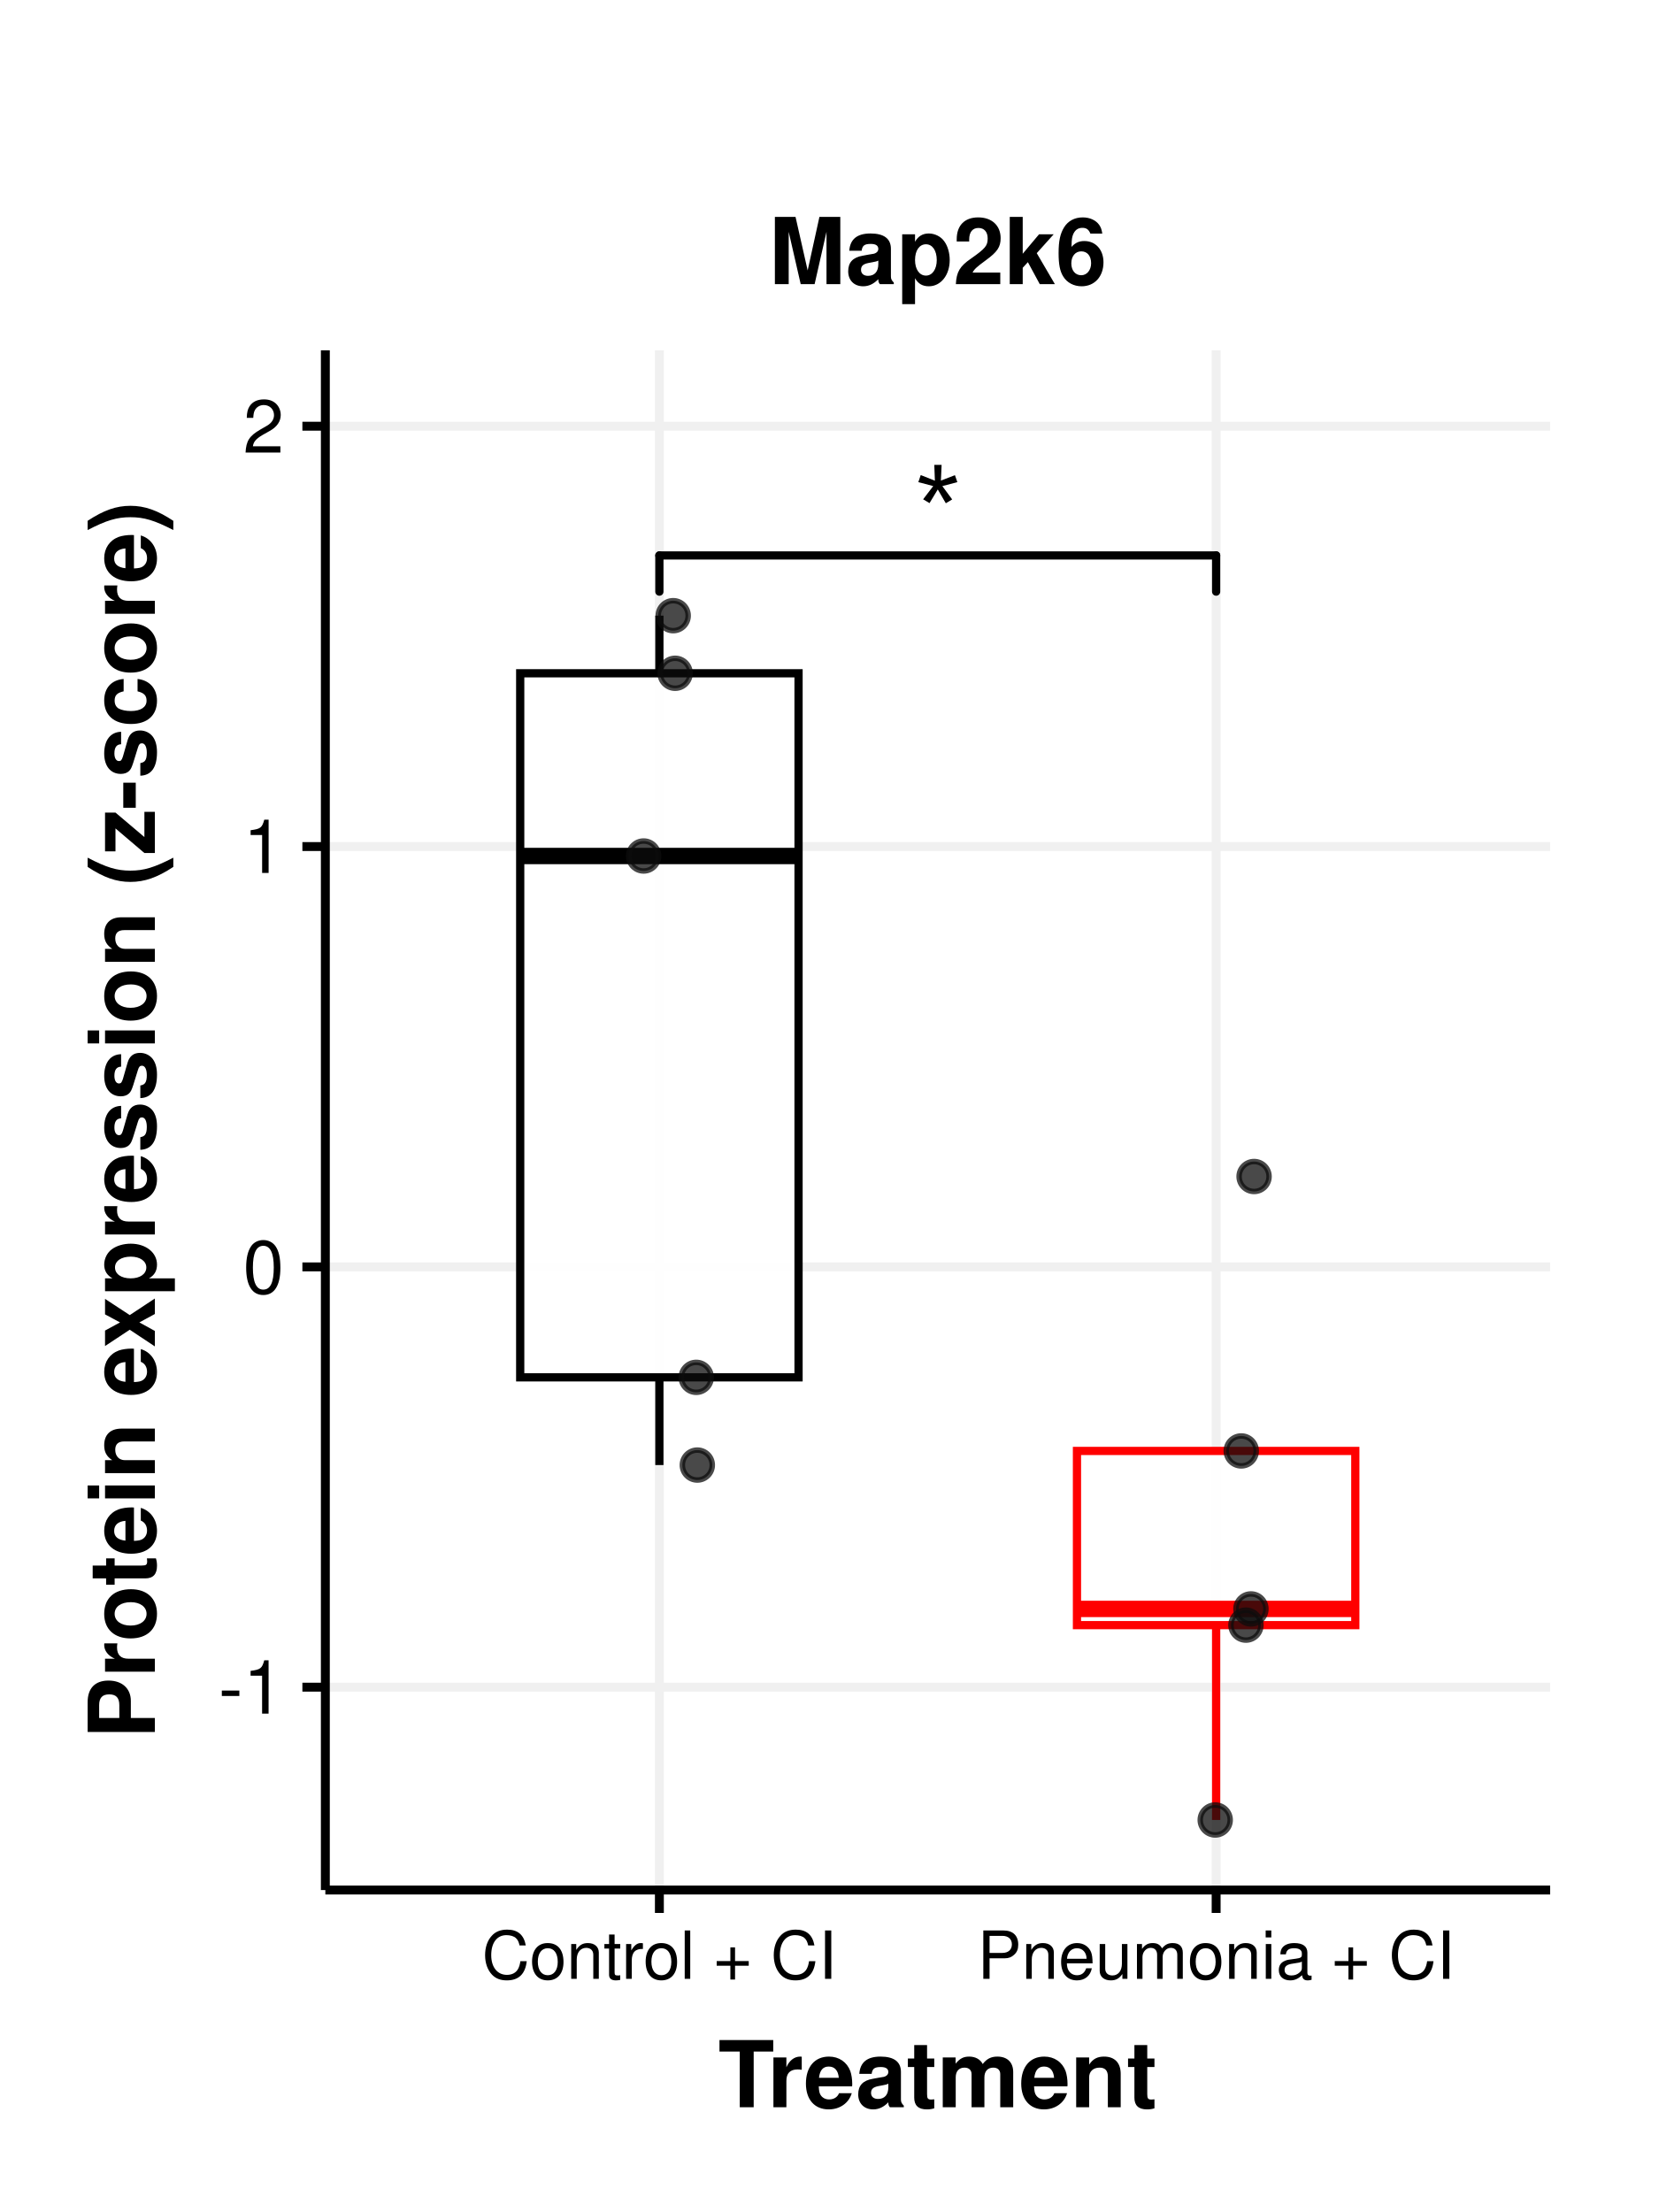
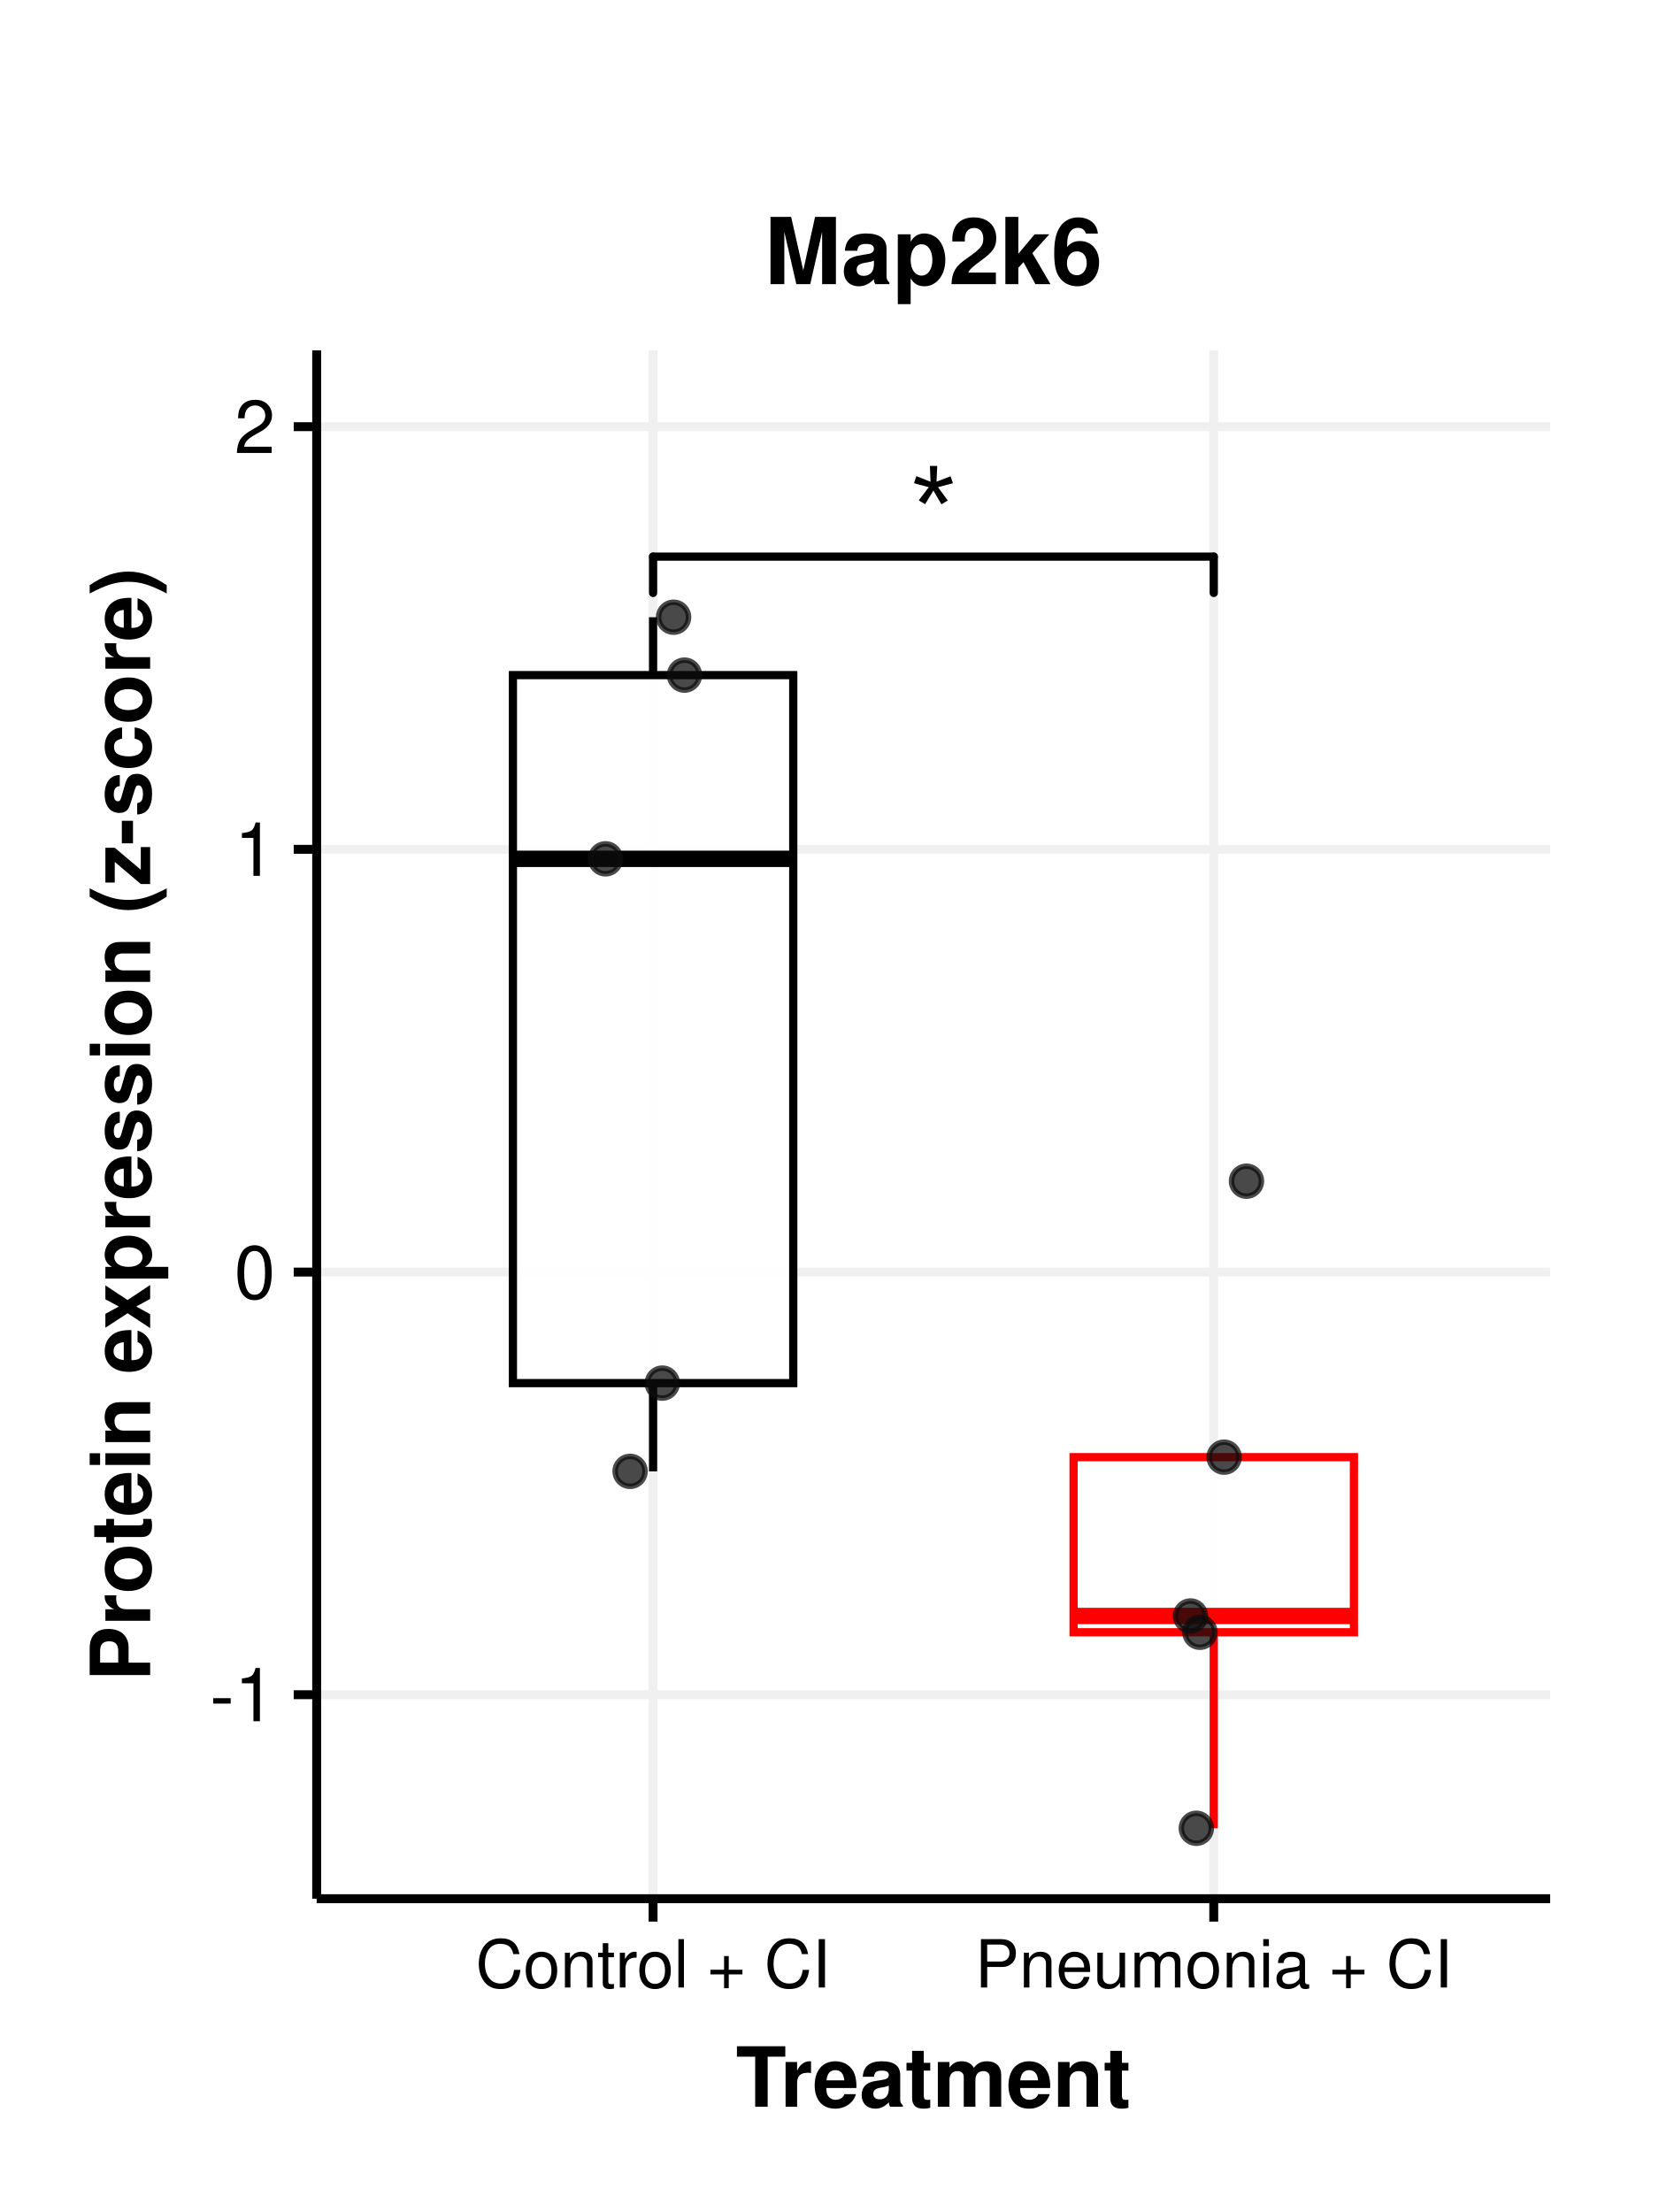
<svg xmlns="http://www.w3.org/2000/svg" class="svglite" width="216.00pt" height="288.00pt" viewBox="0 0 216.00 288.00">
  <defs>
    <style type="text/css">
    .svglite line, .svglite polyline, .svglite polygon, .svglite path, .svglite rect, .svglite circle {
      fill: none;
      stroke: #000000;
      stroke-linecap: round;
      stroke-linejoin: round;
      stroke-miterlimit: 10.00;
    }
    .svglite text {
      white-space: pre;
    }
  </style>
  </defs>
  <rect width="100%" height="100%" style="stroke: none; fill: #FFFFFF;" />
  <defs>
    <clipPath id="cpMC4wMHwyMTYuMDB8MC4wMHwyODguMDA=">
      <rect x="0.00" y="0.00" width="216.00" height="288.00" />
    </clipPath>
  </defs>
  <g clip-path="url(#cpMC4wMHwyMTYuMDB8MC4wMHwyODguMDA=)">
    <rect x="0.00" y="0.00" width="216.00" height="288.00" style="stroke-width: 1.16; stroke: none; fill: #FFFFFF;" />
  </g>
  <defs>
-     <clipPath id="cpNDIuMzZ8MjAxLjgzfDQ1LjYxfDI0Ni4wOA==">
-       <rect x="42.36" y="45.61" width="159.46" height="200.46" />
+     <clipPath id="cpNDEuMjN8MjAxLjgzfDQ1LjYxfDI0Ny4yMQ==">
+       <rect x="41.23" y="45.61" width="160.59" height="201.59" />
    </clipPath>
  </defs>
-   <g clip-path="url(#cpNDIuMzZ8MjAxLjgzfDQ1LjYxfDI0Ni4wOA==)">
-     <rect x="42.36" y="45.61" width="159.46" height="200.46" style="stroke-width: 1.16; stroke: none; fill: #FFFFFF;" />
-     <polyline points="42.36,219.67 201.83,219.67 " style="stroke-width: 1.16; stroke: #F0F0F0; stroke-linecap: butt;" />
-     <polyline points="42.36,164.95 201.83,164.95 " style="stroke-width: 1.16; stroke: #F0F0F0; stroke-linecap: butt;" />
-     <polyline points="42.36,110.22 201.83,110.22 " style="stroke-width: 1.16; stroke: #F0F0F0; stroke-linecap: butt;" />
-     <polyline points="42.36,55.49 201.83,55.49 " style="stroke-width: 1.16; stroke: #F0F0F0; stroke-linecap: butt;" />
-     <polyline points="85.85,246.08 85.85,45.61 " style="stroke-width: 1.16; stroke: #F0F0F0; stroke-linecap: butt;" />
-     <polyline points="158.34,246.08 158.34,45.61 " style="stroke-width: 1.16; stroke: #F0F0F0; stroke-linecap: butt;" />
-     <text x="122.10" y="70.32" text-anchor="middle" style="font-size: 14.23px; font-family: &quot;Arial&quot;;" textLength="5.54px" lengthAdjust="spacingAndGlyphs">*</text>
-     <line x1="85.85" y1="77.03" x2="85.85" y2="72.32" style="stroke-width: 1.07;" />
-     <line x1="85.85" y1="72.32" x2="158.34" y2="72.32" style="stroke-width: 1.07;" />
-     <line x1="158.34" y1="72.32" x2="158.34" y2="77.03" style="stroke-width: 1.07;" />
-     <line x1="85.85" y1="87.66" x2="85.85" y2="80.16" style="stroke-width: 1.07; stroke-linecap: butt;" />
-     <line x1="85.85" y1="179.33" x2="85.85" y2="190.75" style="stroke-width: 1.07; stroke-linecap: butt;" />
-     <polygon points="67.73,87.66 67.73,179.33 103.97,179.33 103.97,87.66 67.73,87.66 " style="stroke-width: 1.07; stroke-linecap: butt; stroke-linejoin: miter; fill: #FFFFFF; fill-opacity: 0.90;" />
-     <line x1="67.73" y1="111.45" x2="103.97" y2="111.45" style="stroke-width: 2.13; stroke-linecap: butt; stroke-linejoin: miter;" />
-     <line x1="158.34" y1="188.91" x2="158.34" y2="188.91" style="stroke-width: 1.07; stroke: #FF0000; stroke-linecap: butt;" />
-     <line x1="158.34" y1="211.59" x2="158.34" y2="236.96" style="stroke-width: 1.07; stroke: #FF0000; stroke-linecap: butt;" />
-     <polygon points="140.22,188.91 140.22,211.59 176.46,211.59 176.46,188.91 140.22,188.91 " style="stroke-width: 1.07; stroke: #FF0000; stroke-linecap: butt; stroke-linejoin: miter; fill: #FFFFFF; fill-opacity: 0.90;" />
-     <line x1="140.22" y1="209.48" x2="176.46" y2="209.48" style="stroke-width: 2.13; stroke: #FF0000; stroke-linecap: butt; stroke-linejoin: miter;" />
-     <circle cx="83.80" cy="111.45" r="1.95" style="stroke-width: 0.71; stroke: #0D0D0D; stroke-opacity: 0.75; fill: #0D0D0D; fill-opacity: 0.75;" />
-     <circle cx="87.65" cy="80.16" r="1.95" style="stroke-width: 0.71; stroke: #0D0D0D; stroke-opacity: 0.75; fill: #0D0D0D; fill-opacity: 0.75;" />
-     <circle cx="87.90" cy="87.66" r="1.95" style="stroke-width: 0.71; stroke: #0D0D0D; stroke-opacity: 0.75; fill: #0D0D0D; fill-opacity: 0.75;" />
-     <circle cx="90.79" cy="190.75" r="1.95" style="stroke-width: 0.71; stroke: #0D0D0D; stroke-opacity: 0.75; fill: #0D0D0D; fill-opacity: 0.75;" />
-     <circle cx="90.65" cy="179.33" r="1.95" style="stroke-width: 0.71; stroke: #0D0D0D; stroke-opacity: 0.75; fill: #0D0D0D; fill-opacity: 0.75;" />
-     <circle cx="162.87" cy="209.48" r="1.95" style="stroke-width: 0.71; stroke: #0D0D0D; stroke-opacity: 0.75; fill: #0D0D0D; fill-opacity: 0.75;" />
-     <circle cx="158.22" cy="236.96" r="1.95" style="stroke-width: 0.71; stroke: #0D0D0D; stroke-opacity: 0.75; fill: #0D0D0D; fill-opacity: 0.75;" />
-     <circle cx="162.22" cy="211.59" r="1.95" style="stroke-width: 0.71; stroke: #0D0D0D; stroke-opacity: 0.75; fill: #0D0D0D; fill-opacity: 0.75;" />
-     <circle cx="161.61" cy="188.91" r="1.95" style="stroke-width: 0.71; stroke: #0D0D0D; stroke-opacity: 0.75; fill: #0D0D0D; fill-opacity: 0.75;" />
-     <circle cx="163.28" cy="153.18" r="1.95" style="stroke-width: 0.71; stroke: #0D0D0D; stroke-opacity: 0.75; fill: #0D0D0D; fill-opacity: 0.75;" />
-     <rect x="42.36" y="45.61" width="159.46" height="200.46" style="stroke-width: 1.16; stroke: none;" />
+   <g clip-path="url(#cpNDEuMjN8MjAxLjgzfDQ1LjYxfDI0Ny4yMQ==)">
+     <rect x="41.23" y="45.61" width="160.59" height="201.59" style="stroke-width: 1.16; stroke: none; fill: #FFFFFF;" />
+     <polyline points="41.23,220.65 201.83,220.65 " style="stroke-width: 1.16; stroke: #F0F0F0; stroke-linecap: butt;" />
+     <polyline points="41.23,165.62 201.83,165.62 " style="stroke-width: 1.16; stroke: #F0F0F0; stroke-linecap: butt;" />
+     <polyline points="41.23,110.58 201.83,110.58 " style="stroke-width: 1.16; stroke: #F0F0F0; stroke-linecap: butt;" />
+     <polyline points="41.23,55.55 201.83,55.55 " style="stroke-width: 1.16; stroke: #F0F0F0; stroke-linecap: butt;" />
+     <polyline points="85.03,247.21 85.03,45.61 " style="stroke-width: 1.16; stroke: #F0F0F0; stroke-linecap: butt;" />
+     <polyline points="158.03,247.21 158.03,45.61 " style="stroke-width: 1.16; stroke: #F0F0F0; stroke-linecap: butt;" />
+     <text x="121.53" y="70.46" text-anchor="middle" style="font-size: 14.23px; font-family: &quot;Arial&quot;;" textLength="5.54px" lengthAdjust="spacingAndGlyphs">*</text>
+     <line x1="85.03" y1="77.20" x2="85.03" y2="72.47" style="stroke-width: 1.07;" />
+     <line x1="85.03" y1="72.47" x2="158.03" y2="72.47" style="stroke-width: 1.07;" />
+     <line x1="158.03" y1="72.47" x2="158.03" y2="77.20" style="stroke-width: 1.07;" />
+     <line x1="85.03" y1="87.90" x2="85.03" y2="80.36" style="stroke-width: 1.07; stroke-linecap: butt;" />
+     <line x1="85.03" y1="180.08" x2="85.03" y2="191.57" style="stroke-width: 1.07; stroke-linecap: butt;" />
+     <polygon points="66.78,87.90 66.78,180.08 103.28,180.08 103.28,87.90 66.78,87.90 " style="stroke-width: 1.07; stroke-linecap: butt; stroke-linejoin: miter; fill: #FFFFFF; fill-opacity: 0.90;" />
+     <line x1="66.78" y1="111.82" x2="103.28" y2="111.82" style="stroke-width: 2.13; stroke-linecap: butt; stroke-linejoin: miter;" />
+     <line x1="158.03" y1="189.72" x2="158.03" y2="189.72" style="stroke-width: 1.07; stroke: #FF0000; stroke-linecap: butt;" />
+     <line x1="158.03" y1="212.52" x2="158.03" y2="238.04" style="stroke-width: 1.07; stroke: #FF0000; stroke-linecap: butt;" />
+     <polygon points="139.78,189.72 139.78,212.52 176.28,212.52 176.28,189.72 139.78,189.72 " style="stroke-width: 1.07; stroke: #FF0000; stroke-linecap: butt; stroke-linejoin: miter; fill: #FFFFFF; fill-opacity: 0.90;" />
+     <line x1="139.78" y1="210.40" x2="176.28" y2="210.40" style="stroke-width: 2.13; stroke: #FF0000; stroke-linecap: butt; stroke-linejoin: miter;" />
+     <circle cx="78.84" cy="111.82" r="1.95" style="stroke-width: 0.71; stroke: #0D0D0D; stroke-opacity: 0.75; fill: #0D0D0D; fill-opacity: 0.75;" />
+     <circle cx="87.70" cy="80.36" r="1.95" style="stroke-width: 0.71; stroke: #0D0D0D; stroke-opacity: 0.75; fill: #0D0D0D; fill-opacity: 0.75;" />
+     <circle cx="89.12" cy="87.90" r="1.95" style="stroke-width: 0.71; stroke: #0D0D0D; stroke-opacity: 0.75; fill: #0D0D0D; fill-opacity: 0.75;" />
+     <circle cx="82.04" cy="191.57" r="1.95" style="stroke-width: 0.71; stroke: #0D0D0D; stroke-opacity: 0.75; fill: #0D0D0D; fill-opacity: 0.75;" />
+     <circle cx="86.23" cy="180.08" r="1.95" style="stroke-width: 0.71; stroke: #0D0D0D; stroke-opacity: 0.75; fill: #0D0D0D; fill-opacity: 0.75;" />
+     <circle cx="155.00" cy="210.40" r="1.95" style="stroke-width: 0.71; stroke: #0D0D0D; stroke-opacity: 0.75; fill: #0D0D0D; fill-opacity: 0.75;" />
+     <circle cx="155.76" cy="238.04" r="1.95" style="stroke-width: 0.71; stroke: #0D0D0D; stroke-opacity: 0.75; fill: #0D0D0D; fill-opacity: 0.75;" />
+     <circle cx="156.23" cy="212.52" r="1.95" style="stroke-width: 0.71; stroke: #0D0D0D; stroke-opacity: 0.75; fill: #0D0D0D; fill-opacity: 0.75;" />
+     <circle cx="159.38" cy="189.72" r="1.95" style="stroke-width: 0.71; stroke: #0D0D0D; stroke-opacity: 0.75; fill: #0D0D0D; fill-opacity: 0.75;" />
+     <circle cx="162.29" cy="153.79" r="1.95" style="stroke-width: 0.71; stroke: #0D0D0D; stroke-opacity: 0.75; fill: #0D0D0D; fill-opacity: 0.75;" />
+     <rect x="41.23" y="45.61" width="160.59" height="201.59" style="stroke-width: 1.16; stroke: none;" />
  </g>
  <g clip-path="url(#cpMC4wMHwyMTYuMDB8MC4wMHwyODguMDA=)">
-     <polyline points="42.36,246.08 42.36,45.61 " style="stroke-width: 1.16; stroke-linecap: butt;" />
-     <text x="36.98" y="223.11" text-anchor="end" style="font-size: 9.60px; font-family: &quot;Helvetica&quot;;" textLength="8.53px" lengthAdjust="spacingAndGlyphs">-1</text>
-     <text x="36.98" y="168.39" text-anchor="end" style="font-size: 9.60px; font-family: &quot;Helvetica&quot;;" textLength="5.34px" lengthAdjust="spacingAndGlyphs">0</text>
-     <text x="36.98" y="113.66" text-anchor="end" style="font-size: 9.60px; font-family: &quot;Helvetica&quot;;" textLength="5.34px" lengthAdjust="spacingAndGlyphs">1</text>
-     <text x="36.98" y="58.94" text-anchor="end" style="font-size: 9.60px; font-family: &quot;Helvetica&quot;;" textLength="5.34px" lengthAdjust="spacingAndGlyphs">2</text>
-     <polyline points="39.37,219.67 42.36,219.67 " style="stroke-width: 1.16; stroke-linecap: butt;" />
-     <polyline points="39.37,164.95 42.36,164.95 " style="stroke-width: 1.16; stroke-linecap: butt;" />
-     <polyline points="39.37,110.22 42.36,110.22 " style="stroke-width: 1.16; stroke-linecap: butt;" />
-     <polyline points="39.37,55.49 42.36,55.49 " style="stroke-width: 1.16; stroke-linecap: butt;" />
-     <polyline points="42.36,246.08 201.83,246.08 " style="stroke-width: 1.16; stroke-linecap: butt;" />
-     <polyline points="85.85,249.06 85.85,246.08 " style="stroke-width: 1.16; stroke-linecap: butt;" />
-     <polyline points="158.34,249.06 158.34,246.08 " style="stroke-width: 1.16; stroke-linecap: butt;" />
-     <text x="85.85" y="257.64" text-anchor="middle" style="font-size: 8.64px; font-family: &quot;Helvetica&quot;;" textLength="46.26px" lengthAdjust="spacingAndGlyphs">Control + CI</text>
-     <text x="158.34" y="257.64" text-anchor="middle" style="font-size: 8.64px; font-family: &quot;Helvetica&quot;;" textLength="62.09px" lengthAdjust="spacingAndGlyphs">Pneumonia + CI</text>
-     <text x="122.10" y="274.36" text-anchor="middle" style="font-size: 12.00px; font-weight: bold; font-family: &quot;Helvetica&quot;;" textLength="58.02px" lengthAdjust="spacingAndGlyphs">Treatment</text>
-     <text transform="translate(20.16,145.84) rotate(-90)" text-anchor="middle" style="font-size: 12.00px; font-weight: bold; font-family: &quot;Helvetica&quot;;" textLength="161.39px" lengthAdjust="spacingAndGlyphs">Protein expression (z-score)</text>
-     <text x="122.10" y="36.99" text-anchor="middle" style="font-size: 12.00px; font-weight: bold; font-family: &quot;Helvetica&quot;;" textLength="44.02px" lengthAdjust="spacingAndGlyphs">Map2k6</text>
+     <polyline points="41.23,247.21 41.23,45.61 " style="stroke-width: 1.16; stroke-linecap: butt;" />
+     <text x="35.85" y="224.10" text-anchor="end" style="font-size: 9.60px; font-family: &quot;Helvetica&quot;;" textLength="8.53px" lengthAdjust="spacingAndGlyphs">-1</text>
+     <text x="35.85" y="169.06" text-anchor="end" style="font-size: 9.60px; font-family: &quot;Helvetica&quot;;" textLength="5.34px" lengthAdjust="spacingAndGlyphs">0</text>
+     <text x="35.85" y="114.03" text-anchor="end" style="font-size: 9.60px; font-family: &quot;Helvetica&quot;;" textLength="5.34px" lengthAdjust="spacingAndGlyphs">1</text>
+     <text x="35.85" y="58.99" text-anchor="end" style="font-size: 9.60px; font-family: &quot;Helvetica&quot;;" textLength="5.34px" lengthAdjust="spacingAndGlyphs">2</text>
+     <polyline points="38.24,220.65 41.23,220.65 " style="stroke-width: 1.16; stroke-linecap: butt;" />
+     <polyline points="38.24,165.62 41.23,165.62 " style="stroke-width: 1.16; stroke-linecap: butt;" />
+     <polyline points="38.24,110.58 41.23,110.58 " style="stroke-width: 1.16; stroke-linecap: butt;" />
+     <polyline points="38.24,55.55 41.23,55.55 " style="stroke-width: 1.16; stroke-linecap: butt;" />
+     <polyline points="41.23,247.21 201.83,247.21 " style="stroke-width: 1.16; stroke-linecap: butt;" />
+     <polyline points="85.03,250.19 85.03,247.21 " style="stroke-width: 1.16; stroke-linecap: butt;" />
+     <polyline points="158.03,250.19 158.03,247.21 " style="stroke-width: 1.16; stroke-linecap: butt;" />
+     <text x="85.03" y="258.77" text-anchor="middle" style="font-size: 8.64px; font-family: &quot;Helvetica&quot;;" textLength="46.26px" lengthAdjust="spacingAndGlyphs">Control + CI</text>
+     <text x="158.03" y="258.77" text-anchor="middle" style="font-size: 8.64px; font-family: &quot;Helvetica&quot;;" textLength="62.09px" lengthAdjust="spacingAndGlyphs">Pneumonia + CI</text>
+     <text x="121.53" y="274.30" text-anchor="middle" style="font-size: 10.80px; font-weight: bold; font-family: &quot;Helvetica&quot;;" textLength="52.19px" lengthAdjust="spacingAndGlyphs">Treatment</text>
+     <text transform="translate(19.55,146.41) rotate(-90)" text-anchor="middle" style="font-size: 10.80px; font-weight: bold; font-family: &quot;Helvetica&quot;;" textLength="145.21px" lengthAdjust="spacingAndGlyphs">Protein expression (z-score)</text>
+     <text x="121.53" y="36.99" text-anchor="middle" style="font-size: 12.00px; font-weight: bold; font-family: &quot;Helvetica&quot;;" textLength="44.02px" lengthAdjust="spacingAndGlyphs">Map2k6</text>
  </g>
</svg>
